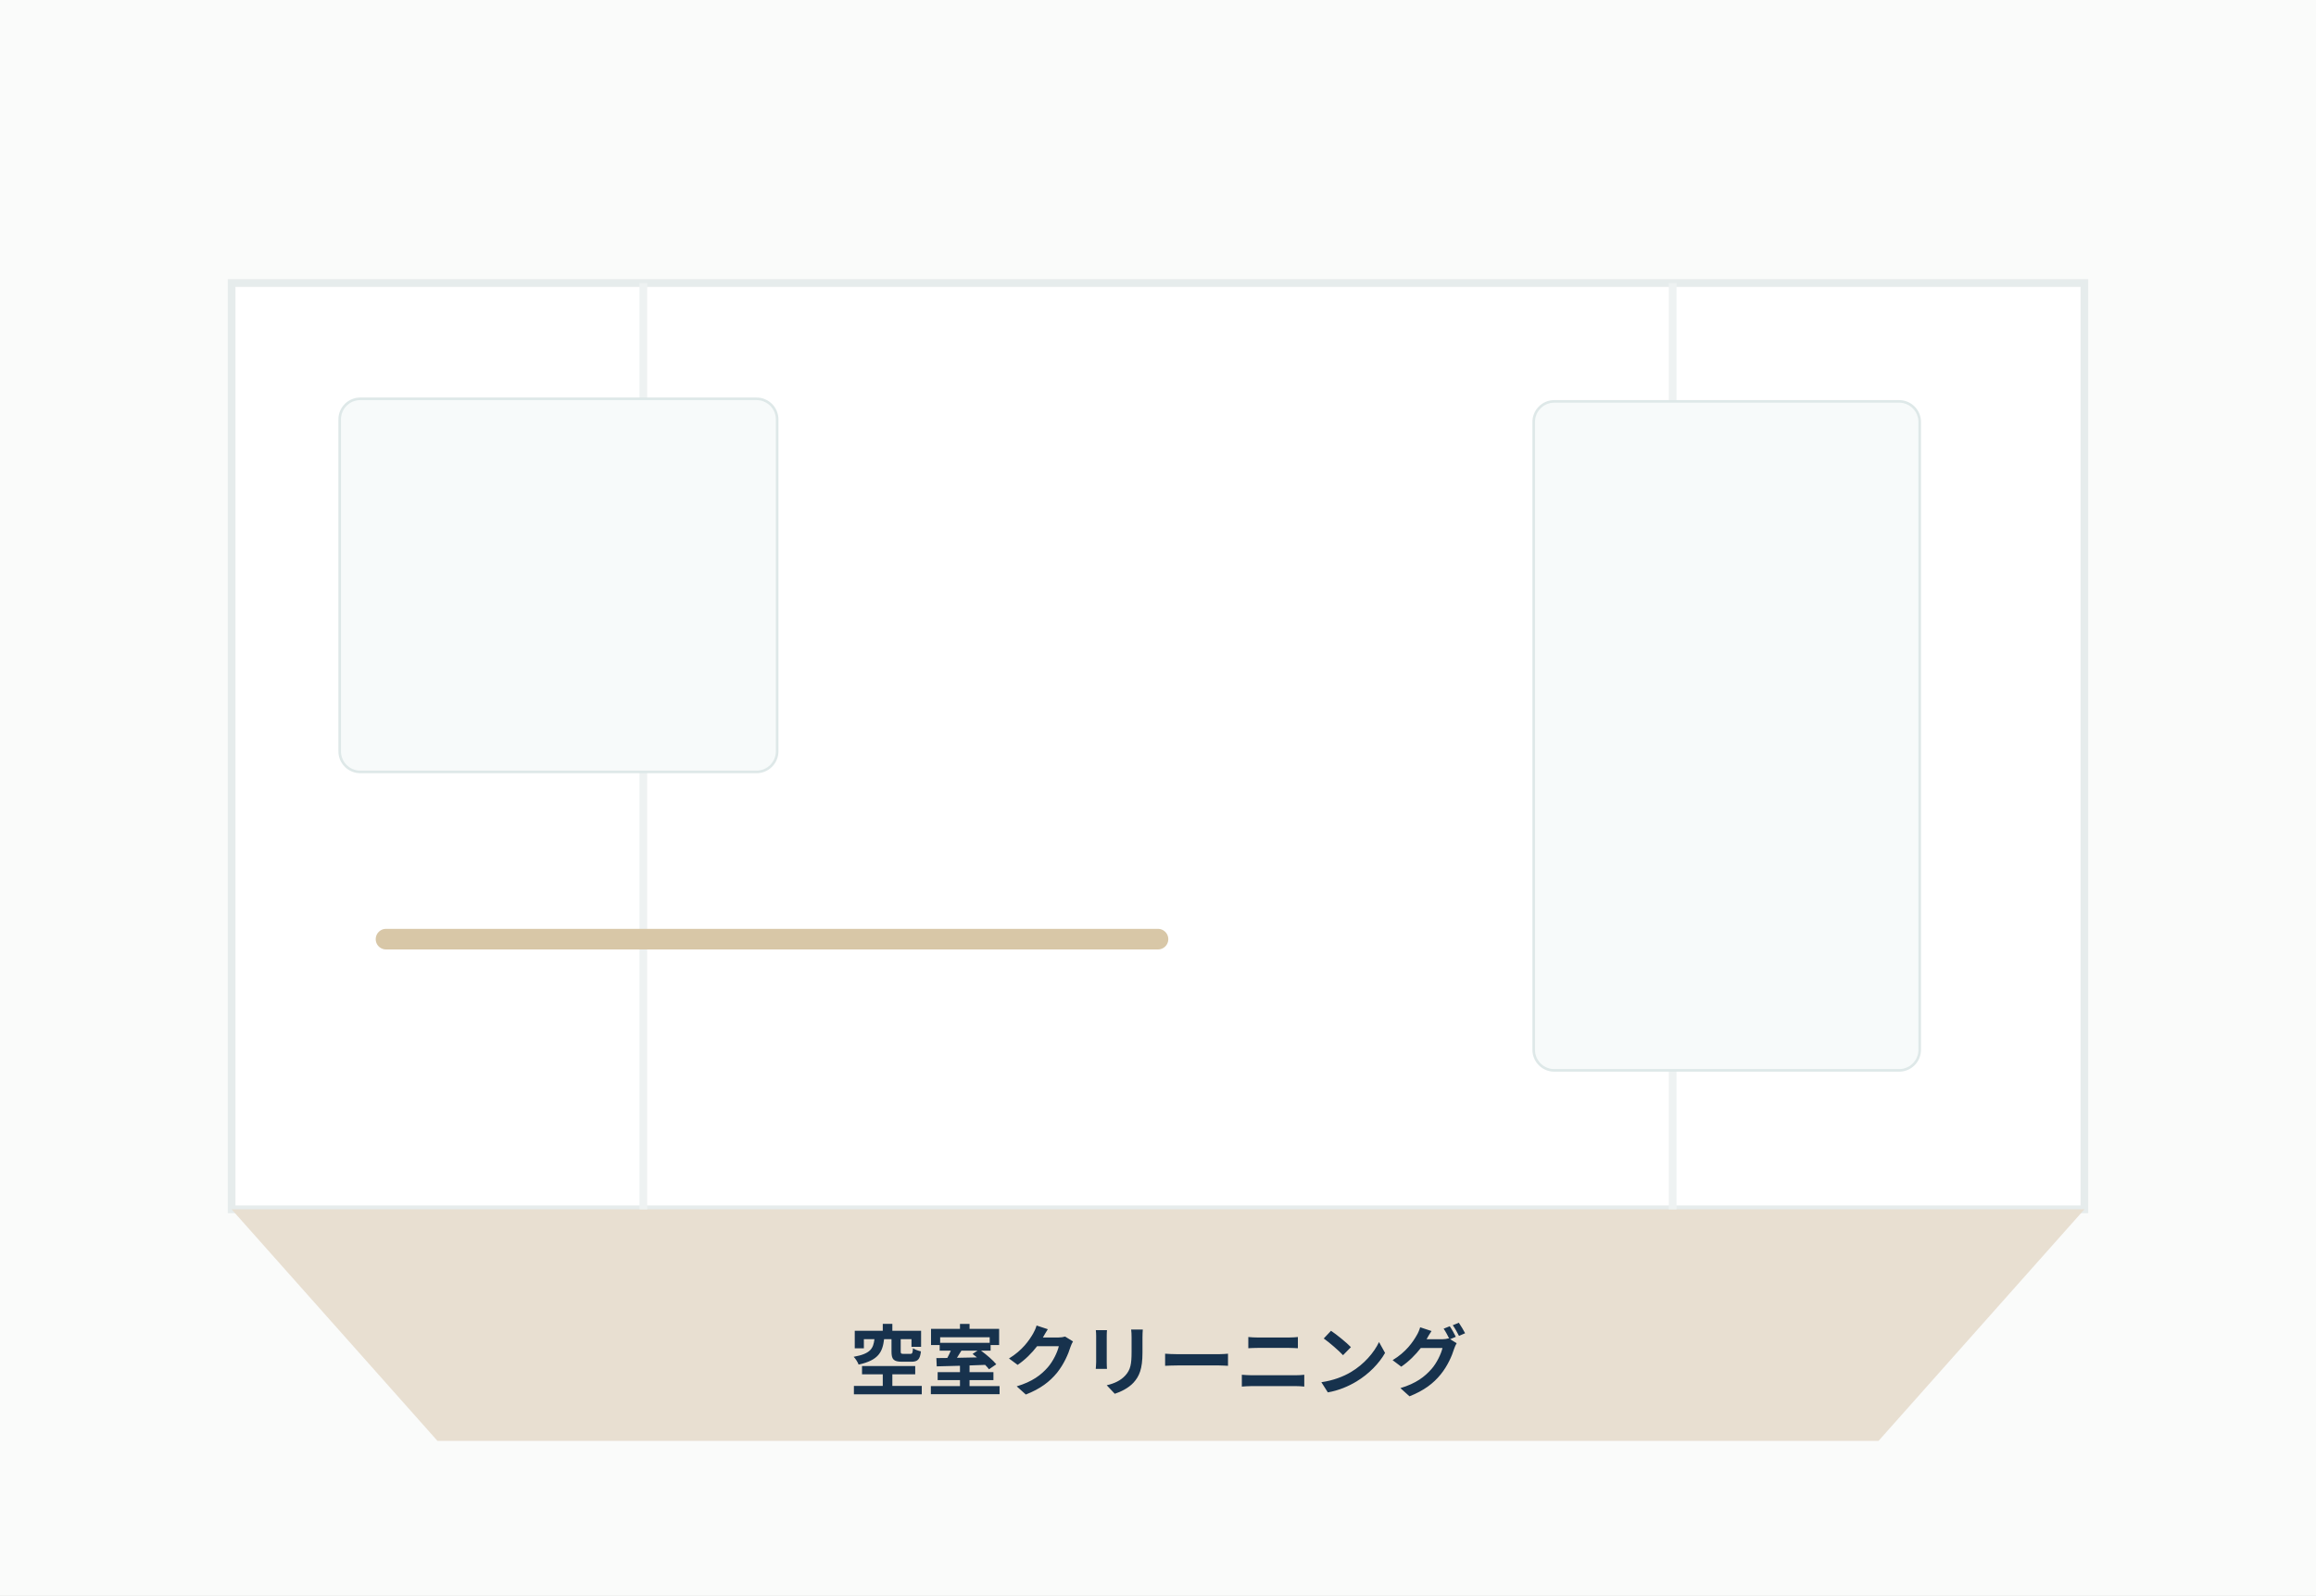
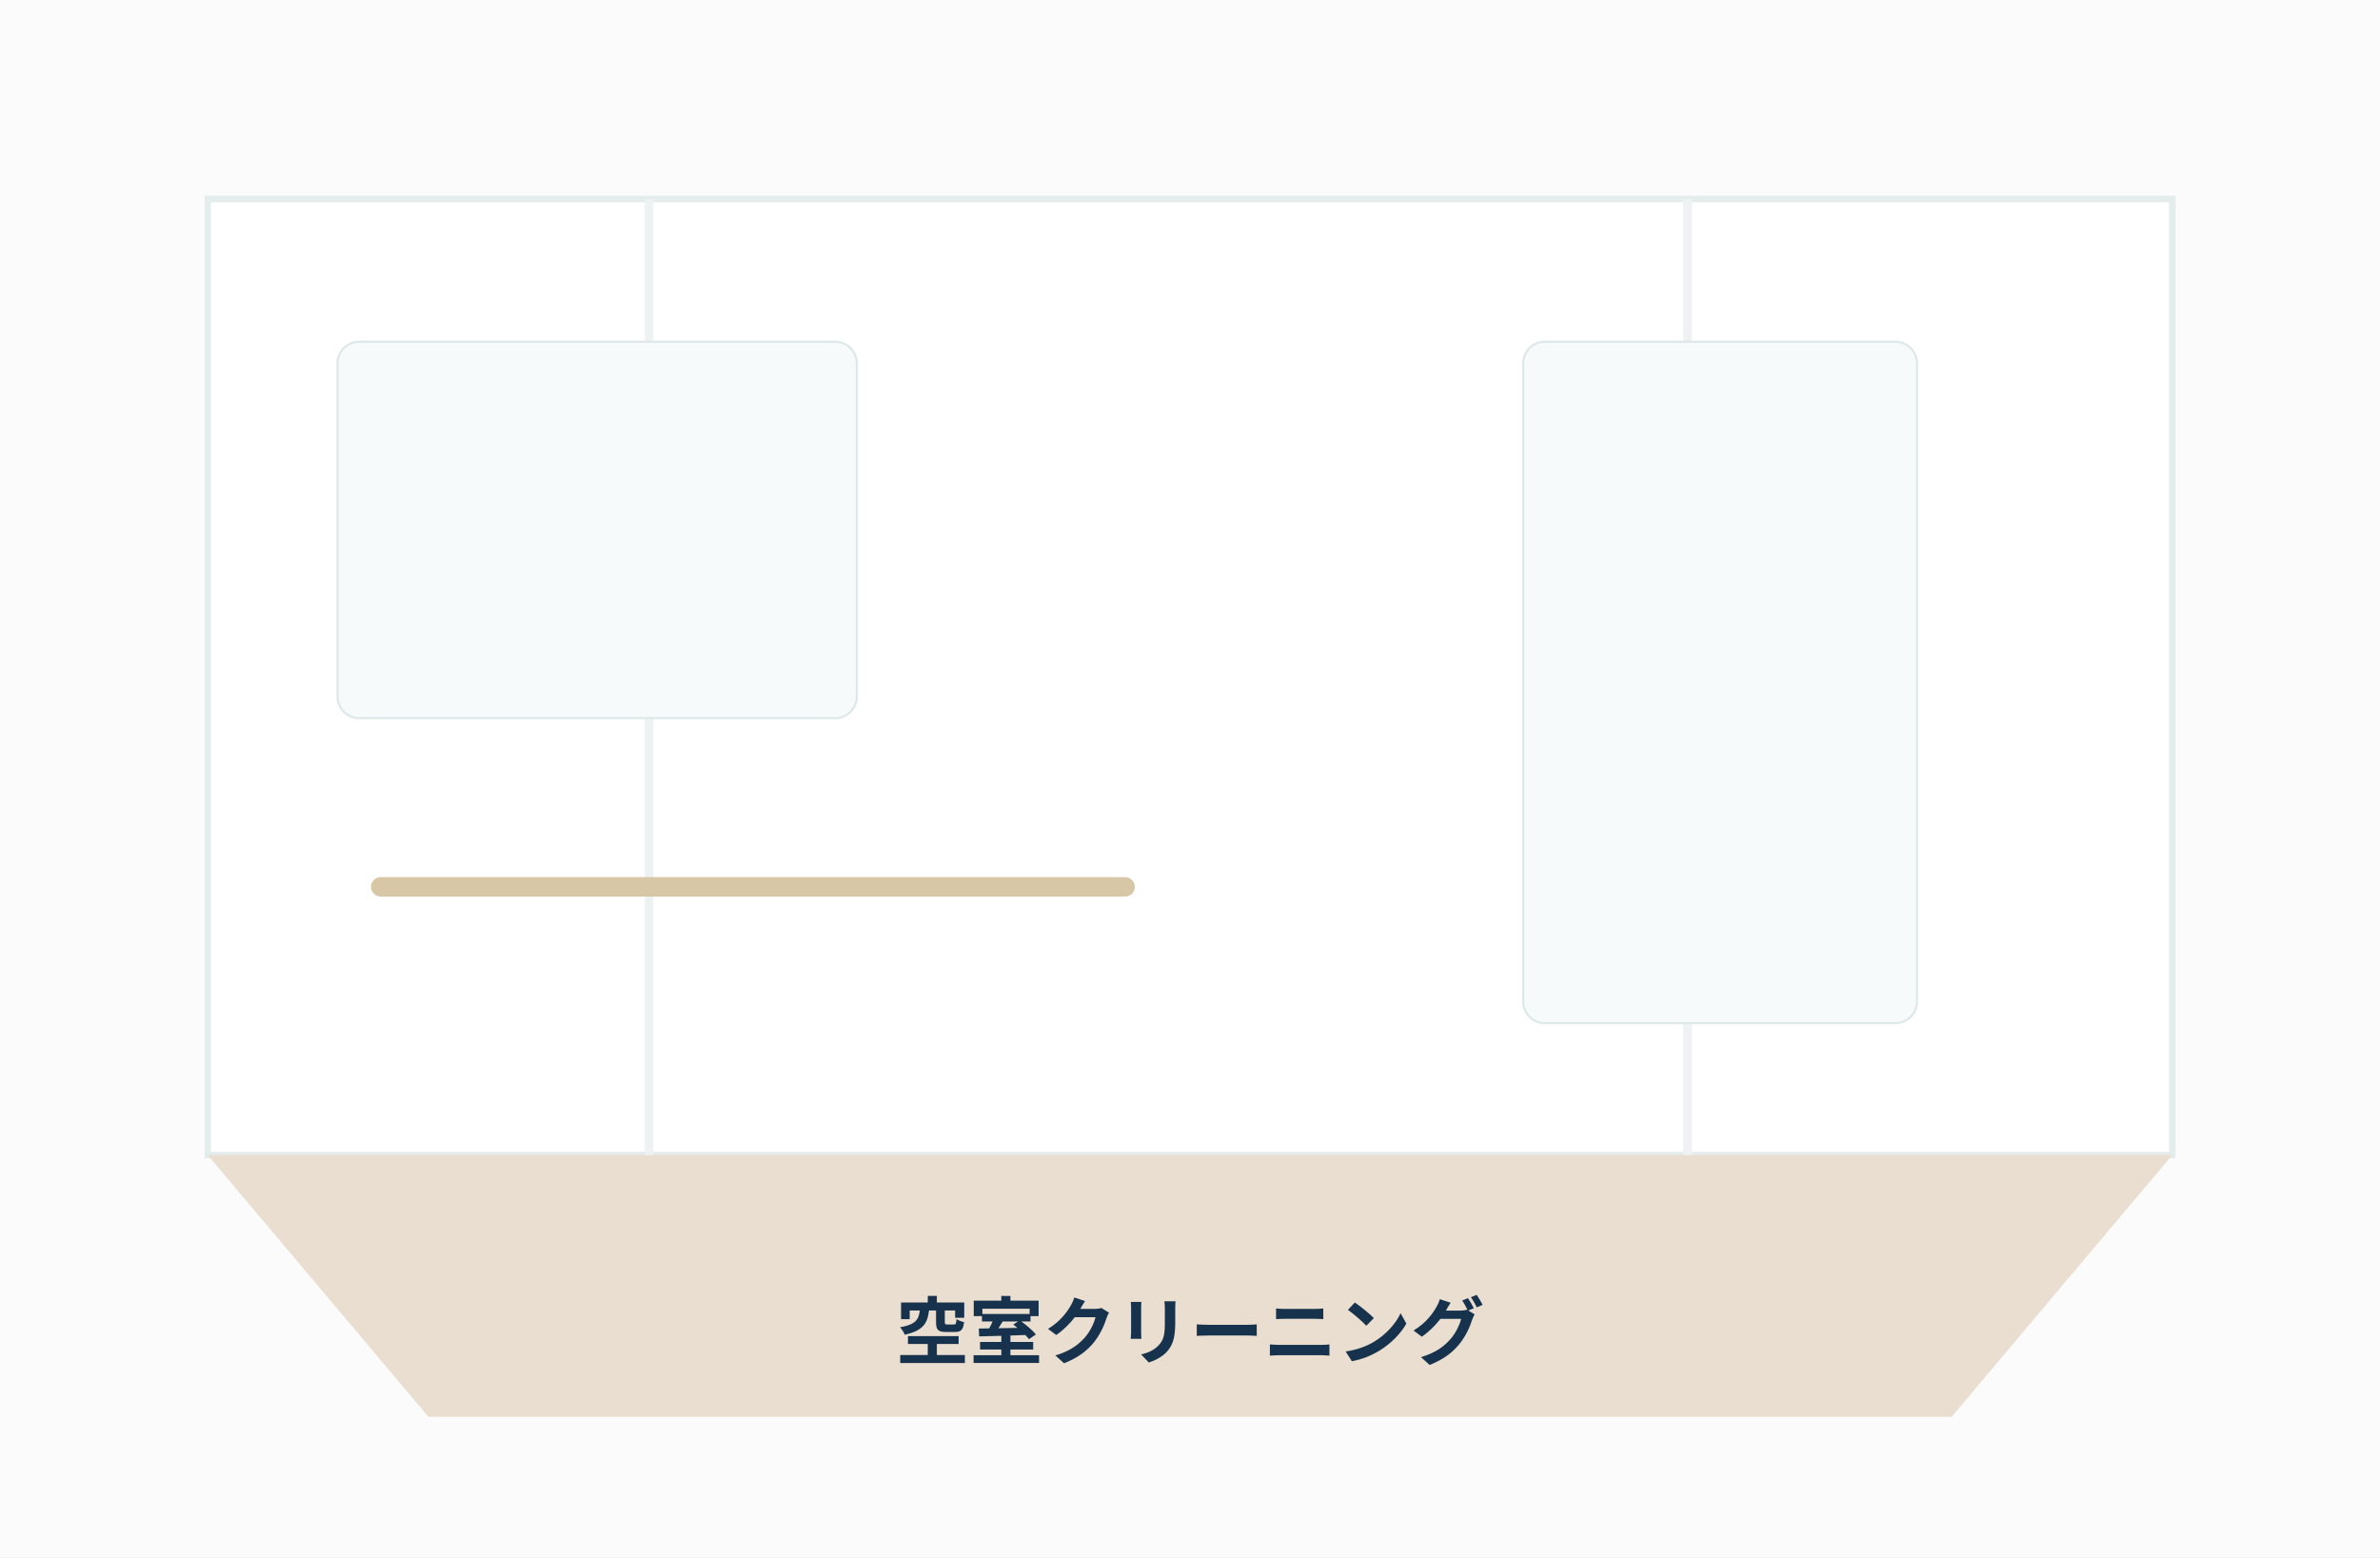
- <svg xmlns="http://www.w3.org/2000/svg" width="900" height="620" viewBox="0 0 900 620" fill="none">
-   <rect width="900" height="620" fill="#FAFBFA" />
-   <path d="M90 110H810V470H90V110Z" fill="white" stroke="#E6ECEC" stroke-width="3" />
-   <path d="M90 470H810L730 560H170L90 470Z" fill="#E8DFD1" />
-   <path d="M250 470V110M650 470V110" stroke="#EEF2F2" stroke-width="3" />
-   <rect x="132" y="155" width="170" height="145" rx="8" fill="#F7FAFA" stroke="#DEE8E8" />
-   <rect x="596" y="156" width="150" height="260" rx="8" fill="#F7FAFA" stroke="#DEE8E8" />
-   <path d="M150 365H450" stroke="#D8C7A7" stroke-width="8" stroke-linecap="round" />
-   <text x="450" y="540" text-anchor="middle" font-family="-apple-system,BlinkMacSystemFont,'Noto Sans JP',sans-serif" fill="#17324D" font-size="30" font-weight="650">空室クリーニング</text>
+ <svg xmlns="http://www.w3.org/2000/svg" width="1100" height="720" viewBox="0 0 1100 720" fill="none">
+   <rect width="1100" height="720" fill="#FAFBFA" />
+   <path d="M96 92H1004V534H96V92Z" fill="white" stroke="#E4ECEC" stroke-width="3" />
+   <path d="M96 534H1004L902 655H198L96 534Z" fill="#E9DECF" />
+   <path d="M300 534V92M780 534V92" stroke="#EEF2F2" stroke-width="4" />
+   <rect x="156" y="158" width="240" height="174" rx="10" fill="#F7FAFA" stroke="#DEE8E8" />
+   <rect x="704" y="158" width="182" height="315" rx="10" fill="#F7FAFA" stroke="#DEE8E8" />
+   <path d="M176 410H520" stroke="#D8C7A7" stroke-width="9" stroke-linecap="round" />
+   <text x="550" y="628" text-anchor="middle" font-family="-apple-system,BlinkMacSystemFont,'Noto Sans JP',sans-serif" fill="#17324D" font-size="34" font-weight="650">空室クリーニング</text>
</svg>
